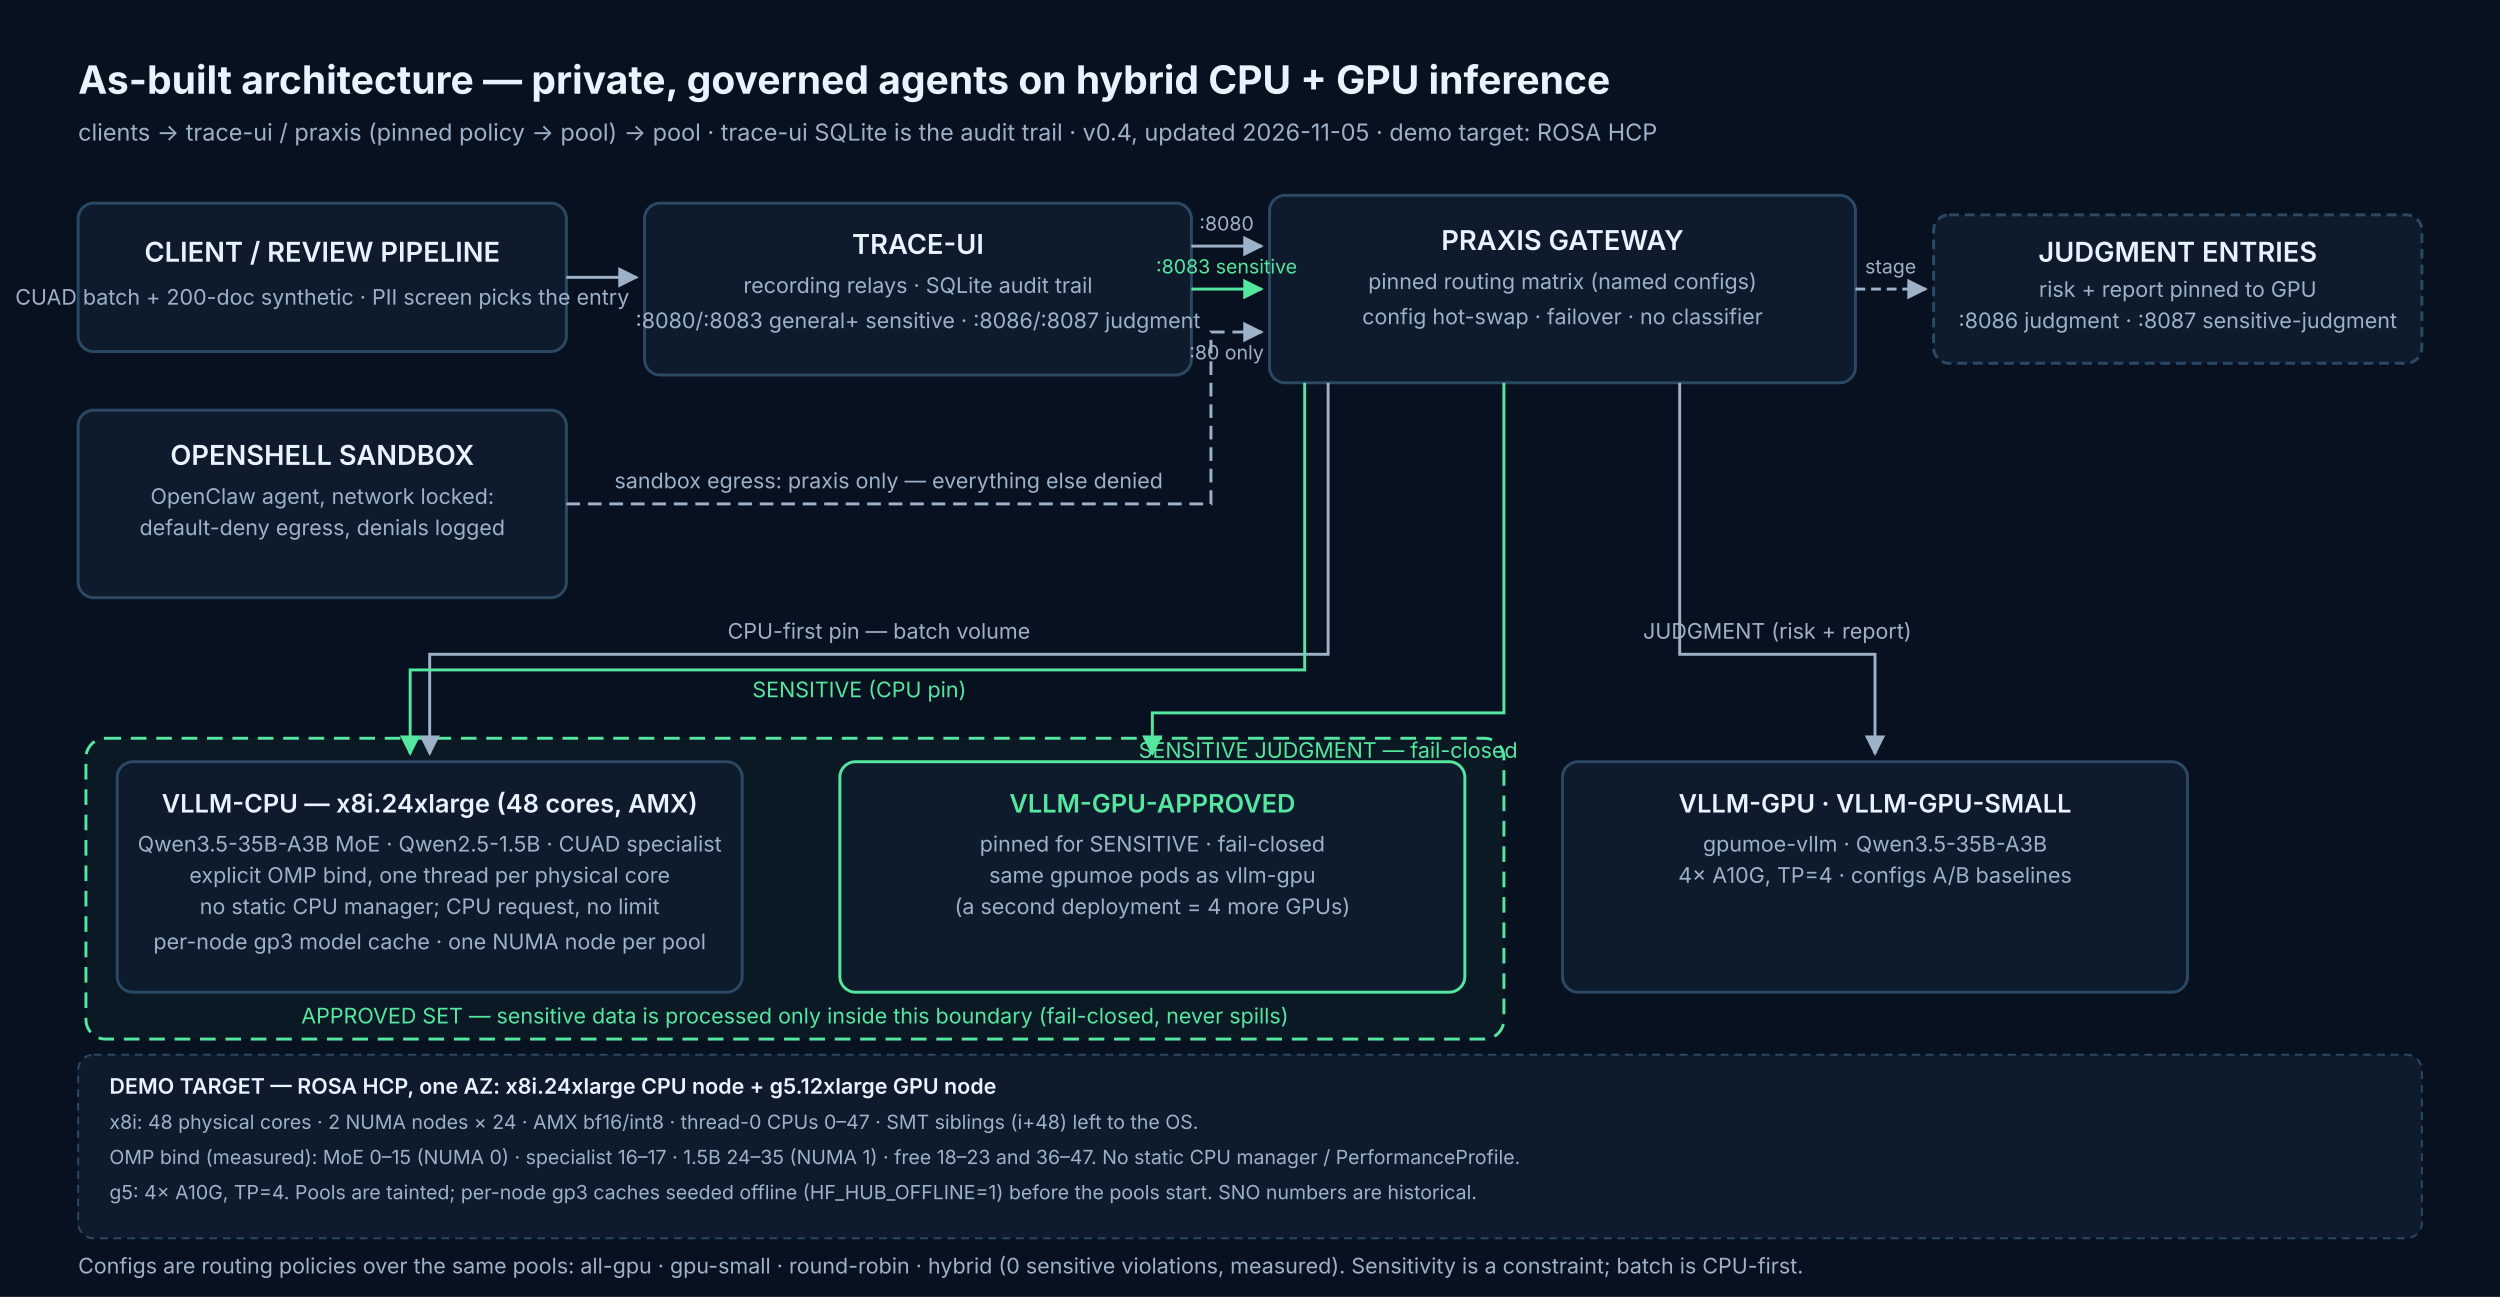
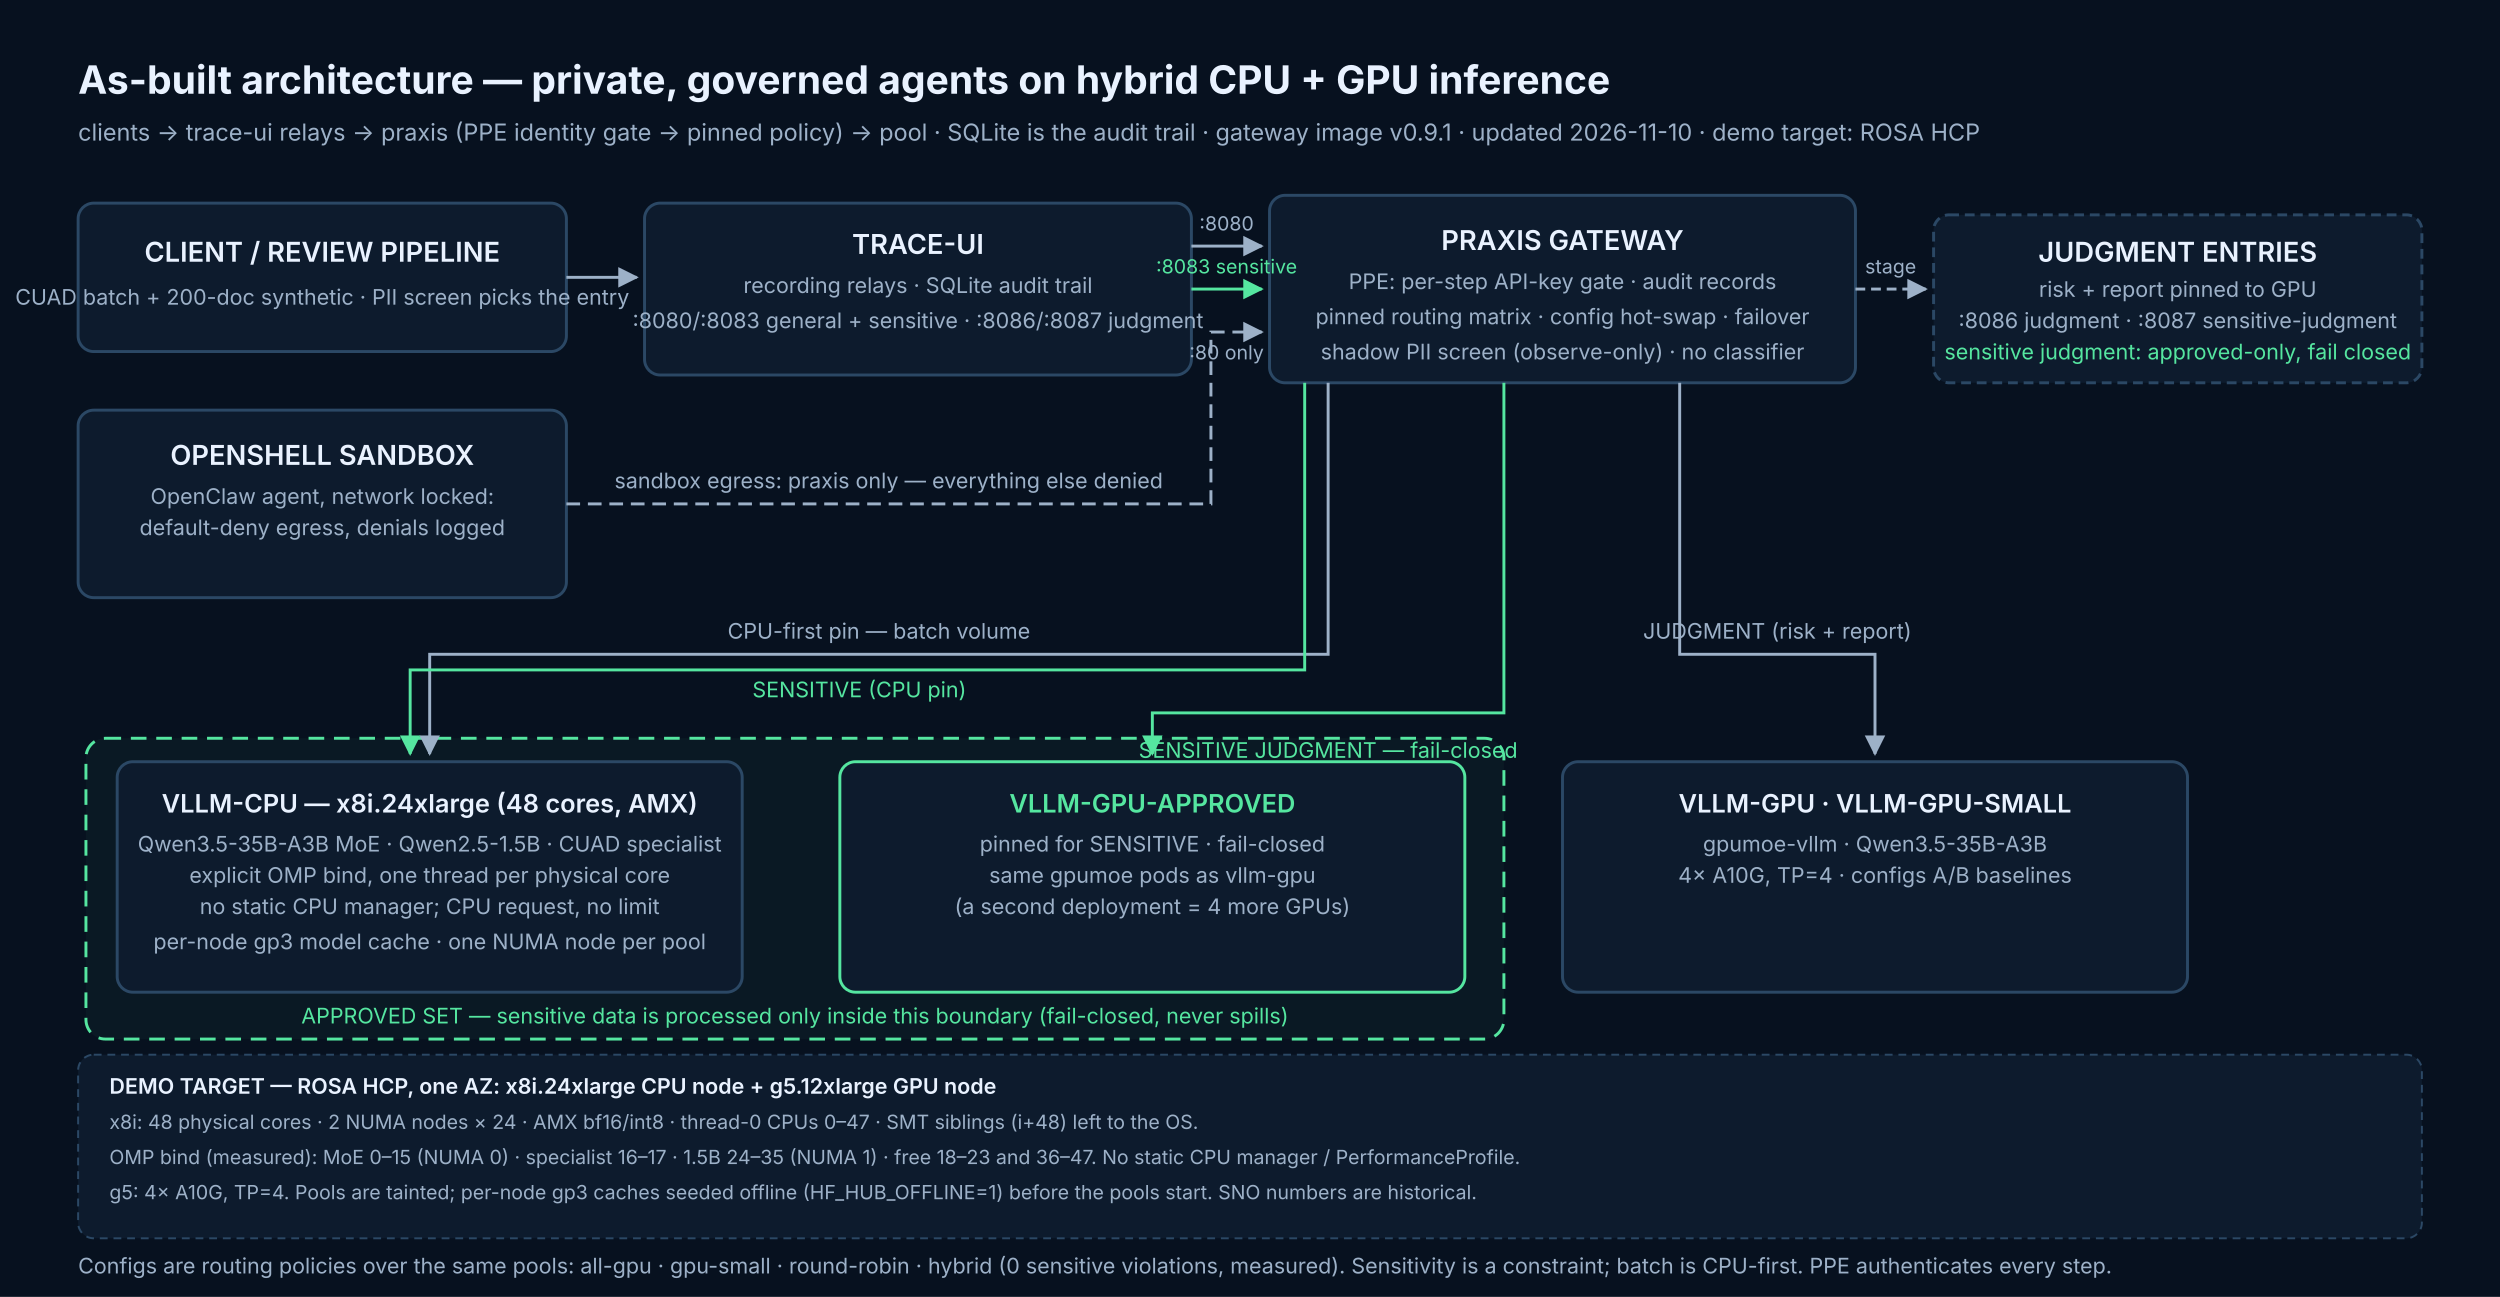
<svg xmlns="http://www.w3.org/2000/svg" width="1280" height="664" viewBox="0 0 1280 664" font-family="Inter, ui-sans-serif, system-ui, sans-serif">
  <defs>
    <marker id="arrow" viewBox="0 0 10 10" refX="9" refY="5" markerWidth="7" markerHeight="7" orient="auto-start-reverse">
      <path d="M 0 0 L 10 5 L 0 10 z" fill="#9db1c8" />
    </marker>
    <marker id="arrow-green" viewBox="0 0 10 10" refX="9" refY="5" markerWidth="7" markerHeight="7" orient="auto-start-reverse">
      <path d="M 0 0 L 10 5 L 0 10 z" fill="#55e6a0" />
    </marker>
  </defs>
  <rect width="1280" height="664" fill="#07111f" />
  <text x="40" y="48" font-size="20" font-weight="700" fill="#e9f2ff">As-built architecture — private, governed agents on hybrid CPU + GPU inference</text>
-   <text x="40" y="72" font-size="12" fill="#9db1c8">clients → trace-ui / praxis (pinned policy → pool) → pool · trace-ui SQLite is the audit trail · v0.4, updated 2026-11-05 · demo target: ROSA HCP</text>
+   <text x="40" y="72" font-size="12" fill="#9db1c8">clients → trace-ui relays → praxis (PPE identity gate → pinned policy) → pool · SQLite is the audit trail · gateway image v0.9.1 · updated 2026-11-10 · demo target: ROSA HCP</text>
  <rect x="40" y="104" width="250" height="76" rx="8" fill="#0d1b2d" stroke="#2b4865" stroke-width="1.5" />
  <text x="165" y="134" font-size="14" font-weight="600" fill="#e9f2ff" text-anchor="middle">CLIENT / REVIEW PIPELINE</text>
  <text x="165" y="156" font-size="11" fill="#9db1c8" text-anchor="middle">CUAD batch + 200-doc synthetic · PII screen picks the entry</text>
  <rect x="40" y="210" width="250" height="96" rx="8" fill="#0d1b2d" stroke="#2b4865" stroke-width="1.5" />
  <text x="165" y="238" font-size="14" font-weight="600" fill="#e9f2ff" text-anchor="middle">OPENSHELL SANDBOX</text>
  <text x="165" y="258" font-size="11" fill="#9db1c8" text-anchor="middle">OpenClaw agent, network locked:</text>
  <text x="165" y="274" font-size="11" fill="#9db1c8" text-anchor="middle">default-deny egress, denials logged</text>
  <rect x="330" y="104" width="280" height="88" rx="8" fill="#0d1b2d" stroke="#2b4865" stroke-width="1.5" />
  <text x="470" y="130" font-size="14" font-weight="600" fill="#e9f2ff" text-anchor="middle">TRACE-UI</text>
  <text x="470" y="150" font-size="11" fill="#9db1c8" text-anchor="middle">recording relays · SQLite audit trail</text>
-   <text x="470" y="168" font-size="11" fill="#9db1c8" text-anchor="middle">:8080/:8083 general+ sensitive · :8086/:8087 judgment</text>
+   <text x="470" y="168" font-size="11" fill="#9db1c8" text-anchor="middle">:8080/:8083 general + sensitive · :8086/:8087 judgment</text>
  <rect x="650" y="100" width="300" height="96" rx="8" fill="#0d1b2d" stroke="#2b4865" stroke-width="1.5" />
  <text x="800" y="128" font-size="14" font-weight="600" fill="#e9f2ff" text-anchor="middle">PRAXIS GATEWAY</text>
-   <text x="800" y="148" font-size="11" fill="#9db1c8" text-anchor="middle">pinned routing matrix (named configs)</text>
-   <text x="800" y="166" font-size="11" fill="#9db1c8" text-anchor="middle">config hot-swap · failover · no classifier</text>
-   <rect x="990" y="110" width="250" height="76" rx="8" fill="#0d1b2d" stroke="#2b4865" stroke-width="1.5" stroke-dasharray="5 3" />
+   <text x="800" y="148" font-size="11" fill="#9db1c8" text-anchor="middle">PPE: per-step API-key gate · audit records</text>
+   <text x="800" y="166" font-size="11" fill="#9db1c8" text-anchor="middle">pinned routing matrix · config hot-swap · failover</text>
+   <text x="800" y="184" font-size="11" fill="#9db1c8" text-anchor="middle">shadow PII screen (observe-only) · no classifier</text>
+   <rect x="990" y="110" width="250" height="86" rx="8" fill="#0d1b2d" stroke="#2b4865" stroke-width="1.5" stroke-dasharray="5 3" />
  <text x="1115" y="134" font-size="14" font-weight="600" fill="#e9f2ff" text-anchor="middle">JUDGMENT ENTRIES</text>
  <text x="1115" y="152" font-size="11" fill="#9db1c8" text-anchor="middle">risk + report pinned to GPU</text>
  <text x="1115" y="168" font-size="11" fill="#9db1c8" text-anchor="middle">:8086 judgment · :8087 sensitive-judgment</text>
+   <text x="1115" y="184" font-size="11" fill="#55e6a0" text-anchor="middle">sensitive judgment: approved-only, fail closed</text>
  <rect x="44" y="378" width="726" height="154" rx="10" fill="#55e6a0" fill-opacity="0.04" stroke="#55e6a0" stroke-width="1.5" stroke-dasharray="8 5" />
  <text x="407" y="524" font-size="11" fill="#55e6a0" text-anchor="middle">APPROVED SET — sensitive data is processed only inside this boundary (fail-closed, never spills)</text>
  <rect x="60" y="390" width="320" height="118" rx="8" fill="#0d1b2d" stroke="#2b4865" stroke-width="1.5" />
  <text x="220" y="416" font-size="13" font-weight="600" fill="#e9f2ff" text-anchor="middle">VLLM-CPU — x8i.24xlarge (48 cores, AMX)</text>
  <text x="220" y="436" font-size="11" fill="#9db1c8" text-anchor="middle">Qwen3.5-35B-A3B MoE · Qwen2.5-1.5B · CUAD specialist</text>
  <text x="220" y="452" font-size="11" fill="#9db1c8" text-anchor="middle">explicit OMP bind, one thread per physical core</text>
  <text x="220" y="468" font-size="11" fill="#9db1c8" text-anchor="middle">no static CPU manager; CPU request, no limit</text>
  <text x="220" y="486" font-size="11" fill="#9db1c8" text-anchor="middle">per-node gp3 model cache · one NUMA node per pool</text>
  <rect x="430" y="390" width="320" height="118" rx="8" fill="#0d1b2d" stroke="#55e6a0" stroke-width="1.5" />
  <text x="590" y="416" font-size="13" font-weight="600" fill="#55e6a0" text-anchor="middle">VLLM-GPU-APPROVED</text>
  <text x="590" y="436" font-size="11" fill="#9db1c8" text-anchor="middle">pinned for SENSITIVE · fail-closed</text>
  <text x="590" y="452" font-size="11" fill="#9db1c8" text-anchor="middle">same gpumoe pods as vllm-gpu</text>
  <text x="590" y="468" font-size="11" fill="#9db1c8" text-anchor="middle">(a second deployment = 4 more GPUs)</text>
  <rect x="800" y="390" width="320" height="118" rx="8" fill="#0d1b2d" stroke="#2b4865" stroke-width="1.5" />
  <text x="960" y="416" font-size="13" font-weight="600" fill="#e9f2ff" text-anchor="middle">VLLM-GPU · VLLM-GPU-SMALL</text>
  <text x="960" y="436" font-size="11" fill="#9db1c8" text-anchor="middle">gpumoe-vllm · Qwen3.5-35B-A3B</text>
  <text x="960" y="452" font-size="11" fill="#9db1c8" text-anchor="middle">4× A10G, TP=4 · configs A/B baselines</text>
  <line x1="290" y1="142" x2="326" y2="142" stroke="#9db1c8" stroke-width="1.5" marker-end="url(#arrow)" />
  <line x1="610" y1="126" x2="646" y2="126" stroke="#9db1c8" stroke-width="1.5" marker-end="url(#arrow)" />
  <text x="628" y="118" font-size="10" fill="#9db1c8" text-anchor="middle">:8080</text>
  <line x1="610" y1="148" x2="646" y2="148" stroke="#55e6a0" stroke-width="1.5" marker-end="url(#arrow-green)" />
  <text x="628" y="140" font-size="10" fill="#55e6a0" text-anchor="middle">:8083 sensitive</text>
  <polyline points="290,258 620,258 620,170 646,170" fill="none" stroke="#9db1c8" stroke-width="1.5" stroke-dasharray="7 4" marker-end="url(#arrow)" />
  <text x="628" y="184" font-size="10" fill="#9db1c8" text-anchor="middle">:80 only</text>
  <text x="455" y="250" font-size="11" fill="#9db1c8" text-anchor="middle">sandbox egress: praxis only — everything else denied</text>
  <line x1="950" y1="148" x2="986" y2="148" stroke="#9db1c8" stroke-width="1.5" stroke-dasharray="5 3" marker-end="url(#arrow)" />
  <text x="968" y="140" font-size="10" fill="#9db1c8" text-anchor="middle">stage</text>
  <polyline points="680,196 680,335 220,335 220,386" fill="none" stroke="#9db1c8" stroke-width="1.5" marker-end="url(#arrow)" />
  <text x="450" y="327" font-size="11" fill="#9db1c8" text-anchor="middle">CPU-first pin — batch volume</text>
  <polyline points="668,196 668,343 210,343 210,386" fill="none" stroke="#55e6a0" stroke-width="1.5" marker-end="url(#arrow-green)" />
  <text x="440" y="357" font-size="11" fill="#55e6a0" text-anchor="middle">SENSITIVE (CPU pin)</text>
  <polyline points="770,196 770,365 590,365 590,386" fill="none" stroke="#55e6a0" stroke-width="1.5" marker-end="url(#arrow-green)" />
  <text x="680" y="388" font-size="11" fill="#55e6a0" text-anchor="middle">SENSITIVE JUDGMENT — fail-closed</text>
  <polyline points="860,196 860,335 960,335 960,386" fill="none" stroke="#9db1c8" stroke-width="1.5" marker-end="url(#arrow)" />
  <text x="910" y="327" font-size="11" fill="#9db1c8" text-anchor="middle">JUDGMENT (risk + report)</text>
  <rect x="40" y="540" width="1200" height="94" rx="8" fill="#0d1b2d" stroke="#2b4865" stroke-width="1" stroke-dasharray="4 3" />
  <text x="56" y="560" font-size="11" font-weight="600" fill="#e9f2ff">DEMO TARGET — ROSA HCP, one AZ: x8i.24xlarge CPU node + g5.12xlarge GPU node</text>
  <text x="56" y="578" font-size="10" fill="#9db1c8">x8i: 48 physical cores · 2 NUMA nodes × 24 · AMX bf16/int8 · thread-0 CPUs 0–47 · SMT siblings (i+48) left to the OS.</text>
  <text x="56" y="596" font-size="10" fill="#9db1c8">OMP bind (measured): MoE 0–15 (NUMA 0) · specialist 16–17 · 1.5B 24–35 (NUMA 1) · free 18–23 and 36–47. No static CPU manager / PerformanceProfile.</text>
  <text x="56" y="614" font-size="10" fill="#9db1c8">g5: 4× A10G, TP=4. Pools are tainted; per-node gp3 caches seeded offline (HF_HUB_OFFLINE=1) before the pools start. SNO numbers are historical.</text>
-   <text x="40" y="652" font-size="11" fill="#9db1c8">Configs are routing policies over the same pools: all-gpu · gpu-small · round-robin · hybrid (0 sensitive violations, measured). Sensitivity is a constraint; batch is CPU-first.</text>
+   <text x="40" y="652" font-size="11" fill="#9db1c8">Configs are routing policies over the same pools: all-gpu · gpu-small · round-robin · hybrid (0 sensitive violations, measured). Sensitivity is a constraint; batch is CPU-first. PPE authenticates every step.</text>
</svg>
